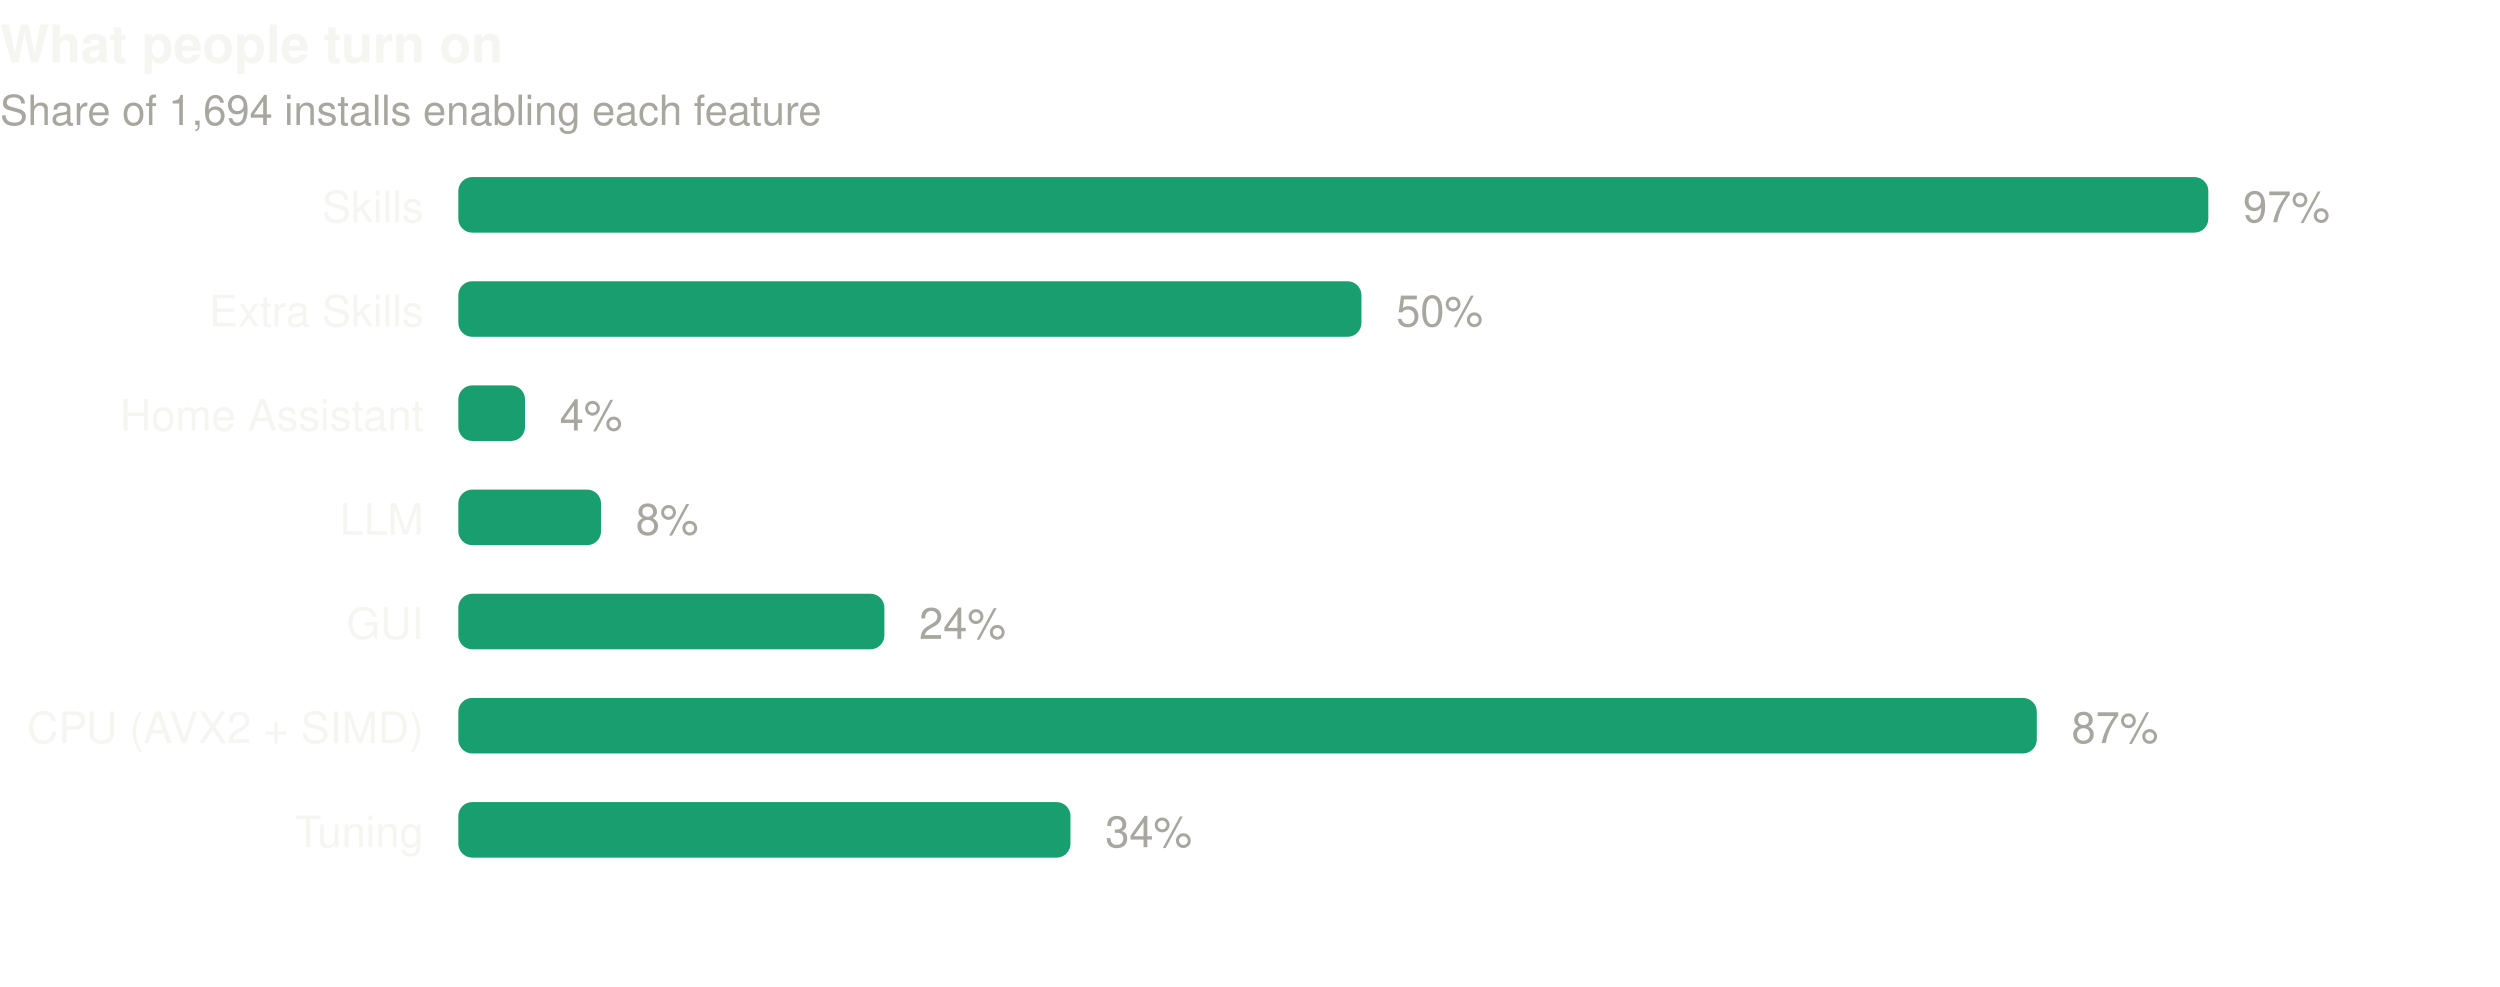
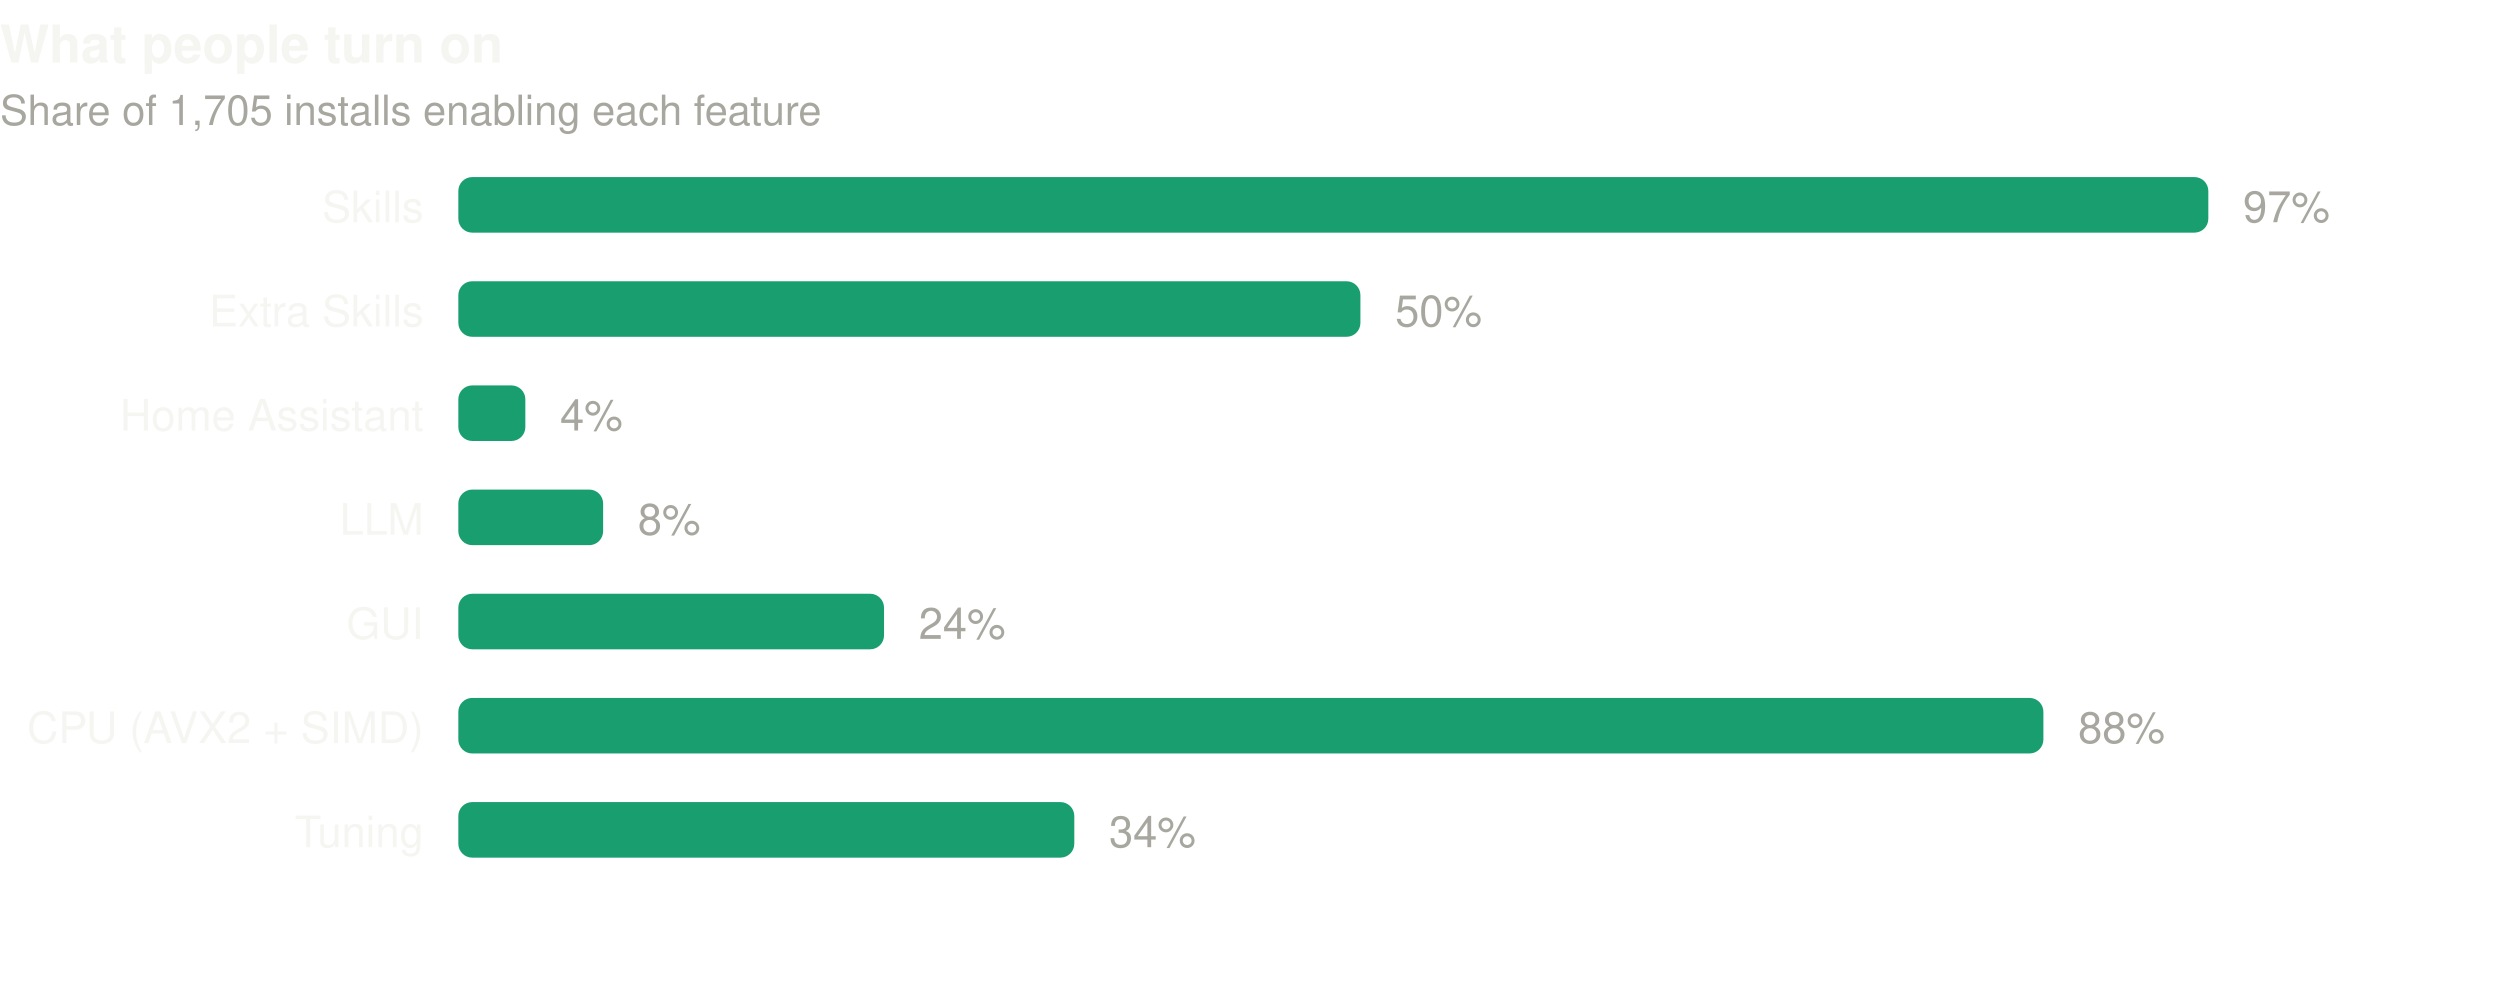
- <svg xmlns="http://www.w3.org/2000/svg" width="720" height="284" viewBox="0 0 720 284" role="img" aria-label="What people turn on. Share of 1,694 installs enabling each feature">
+ <svg xmlns="http://www.w3.org/2000/svg" width="720" height="284" viewBox="0 0 720 284" role="img" aria-label="What people turn on. Share of 1,705 installs enabling each feature">
  <text x="0" y="18" font-family="ui-sans-serif,-apple-system,BlinkMacSystemFont,'Segoe UI',Helvetica,Arial,sans-serif" font-size="15" font-weight="600" fill="#f5f5f2">What people turn on</text>
-   <text x="0" y="36" font-family="ui-sans-serif,-apple-system,BlinkMacSystemFont,'Segoe UI',Helvetica,Arial,sans-serif" font-size="12" fill="#a8a79f">Share of 1,694 installs enabling each feature</text>
+   <text x="0" y="36" font-family="ui-sans-serif,-apple-system,BlinkMacSystemFont,'Segoe UI',Helvetica,Arial,sans-serif" font-size="12" fill="#a8a79f">Share of 1,705 installs enabling each feature</text>
  <text x="122" y="64.0" text-anchor="end" font-family="ui-sans-serif,-apple-system,BlinkMacSystemFont,'Segoe UI',Helvetica,Arial,sans-serif" font-size="12.5" fill="#f5f5f2">Skills</text>
  <rect x="132" y="51.0" width="504.0" height="16" rx="4" fill="#199e70" />
  <text x="646.0" y="64.0" font-family="ui-sans-serif,-apple-system,BlinkMacSystemFont,'Segoe UI',Helvetica,Arial,sans-serif" font-size="12.5" fill="#a8a79f">97%</text>
  <text x="122" y="94.0" text-anchor="end" font-family="ui-sans-serif,-apple-system,BlinkMacSystemFont,'Segoe UI',Helvetica,Arial,sans-serif" font-size="12.5" fill="#f5f5f2">Extra Skills</text>
-   <rect x="132" y="81.0" width="260.1" height="16" rx="4" fill="#199e70" />
-   <text x="402.1" y="94.0" font-family="ui-sans-serif,-apple-system,BlinkMacSystemFont,'Segoe UI',Helvetica,Arial,sans-serif" font-size="12.5" fill="#a8a79f">50%</text>
+   <rect x="132" y="81.0" width="259.8" height="16" rx="4" fill="#199e70" />
+   <text x="401.8" y="94.0" font-family="ui-sans-serif,-apple-system,BlinkMacSystemFont,'Segoe UI',Helvetica,Arial,sans-serif" font-size="12.5" fill="#a8a79f">50%</text>
  <text x="122" y="124.0" text-anchor="end" font-family="ui-sans-serif,-apple-system,BlinkMacSystemFont,'Segoe UI',Helvetica,Arial,sans-serif" font-size="12.5" fill="#f5f5f2">Home Assistant</text>
-   <rect x="132" y="111.0" width="19.2" height="16" rx="4" fill="#199e70" />
-   <text x="161.2" y="124.0" font-family="ui-sans-serif,-apple-system,BlinkMacSystemFont,'Segoe UI',Helvetica,Arial,sans-serif" font-size="12.5" fill="#a8a79f">4%</text>
+   <rect x="132" y="111.0" width="19.3" height="16" rx="4" fill="#199e70" />
+   <text x="161.3" y="124.0" font-family="ui-sans-serif,-apple-system,BlinkMacSystemFont,'Segoe UI',Helvetica,Arial,sans-serif" font-size="12.5" fill="#a8a79f">4%</text>
  <text x="122" y="154.0" text-anchor="end" font-family="ui-sans-serif,-apple-system,BlinkMacSystemFont,'Segoe UI',Helvetica,Arial,sans-serif" font-size="12.5" fill="#f5f5f2">LLM</text>
-   <rect x="132" y="141.0" width="41.1" height="16" rx="4" fill="#199e70" />
-   <text x="183.1" y="154.0" font-family="ui-sans-serif,-apple-system,BlinkMacSystemFont,'Segoe UI',Helvetica,Arial,sans-serif" font-size="12.5" fill="#a8a79f">8%</text>
+   <rect x="132" y="141.0" width="41.7" height="16" rx="4" fill="#199e70" />
+   <text x="183.7" y="154.0" font-family="ui-sans-serif,-apple-system,BlinkMacSystemFont,'Segoe UI',Helvetica,Arial,sans-serif" font-size="12.5" fill="#a8a79f">8%</text>
  <text x="122" y="184.0" text-anchor="end" font-family="ui-sans-serif,-apple-system,BlinkMacSystemFont,'Segoe UI',Helvetica,Arial,sans-serif" font-size="12.5" fill="#f5f5f2">GUI</text>
-   <rect x="132" y="171.0" width="122.7" height="16" rx="4" fill="#199e70" />
-   <text x="264.7" y="184.0" font-family="ui-sans-serif,-apple-system,BlinkMacSystemFont,'Segoe UI',Helvetica,Arial,sans-serif" font-size="12.5" fill="#a8a79f">24%</text>
+   <rect x="132" y="171.0" width="122.6" height="16" rx="4" fill="#199e70" />
+   <text x="264.6" y="184.0" font-family="ui-sans-serif,-apple-system,BlinkMacSystemFont,'Segoe UI',Helvetica,Arial,sans-serif" font-size="12.5" fill="#a8a79f">24%</text>
  <text x="122" y="214.0" text-anchor="end" font-family="ui-sans-serif,-apple-system,BlinkMacSystemFont,'Segoe UI',Helvetica,Arial,sans-serif" font-size="12.5" fill="#f5f5f2">CPU (AVX2 + SIMD)</text>
-   <rect x="132" y="201.0" width="454.6" height="16" rx="4" fill="#199e70" />
-   <text x="596.6" y="214.0" font-family="ui-sans-serif,-apple-system,BlinkMacSystemFont,'Segoe UI',Helvetica,Arial,sans-serif" font-size="12.5" fill="#a8a79f">87%</text>
+   <rect x="132" y="201.0" width="456.5" height="16" rx="4" fill="#199e70" />
+   <text x="598.5" y="214.0" font-family="ui-sans-serif,-apple-system,BlinkMacSystemFont,'Segoe UI',Helvetica,Arial,sans-serif" font-size="12.5" fill="#a8a79f">88%</text>
  <text x="122" y="244.0" text-anchor="end" font-family="ui-sans-serif,-apple-system,BlinkMacSystemFont,'Segoe UI',Helvetica,Arial,sans-serif" font-size="12.5" fill="#f5f5f2">Tuning</text>
-   <rect x="132" y="231.0" width="176.3" height="16" rx="4" fill="#199e70" />
-   <text x="318.3" y="244.0" font-family="ui-sans-serif,-apple-system,BlinkMacSystemFont,'Segoe UI',Helvetica,Arial,sans-serif" font-size="12.5" fill="#a8a79f">34%</text>
+   <rect x="132" y="231.0" width="177.4" height="16" rx="4" fill="#199e70" />
+   <text x="319.4" y="244.0" font-family="ui-sans-serif,-apple-system,BlinkMacSystemFont,'Segoe UI',Helvetica,Arial,sans-serif" font-size="12.5" fill="#a8a79f">34%</text>
</svg>
